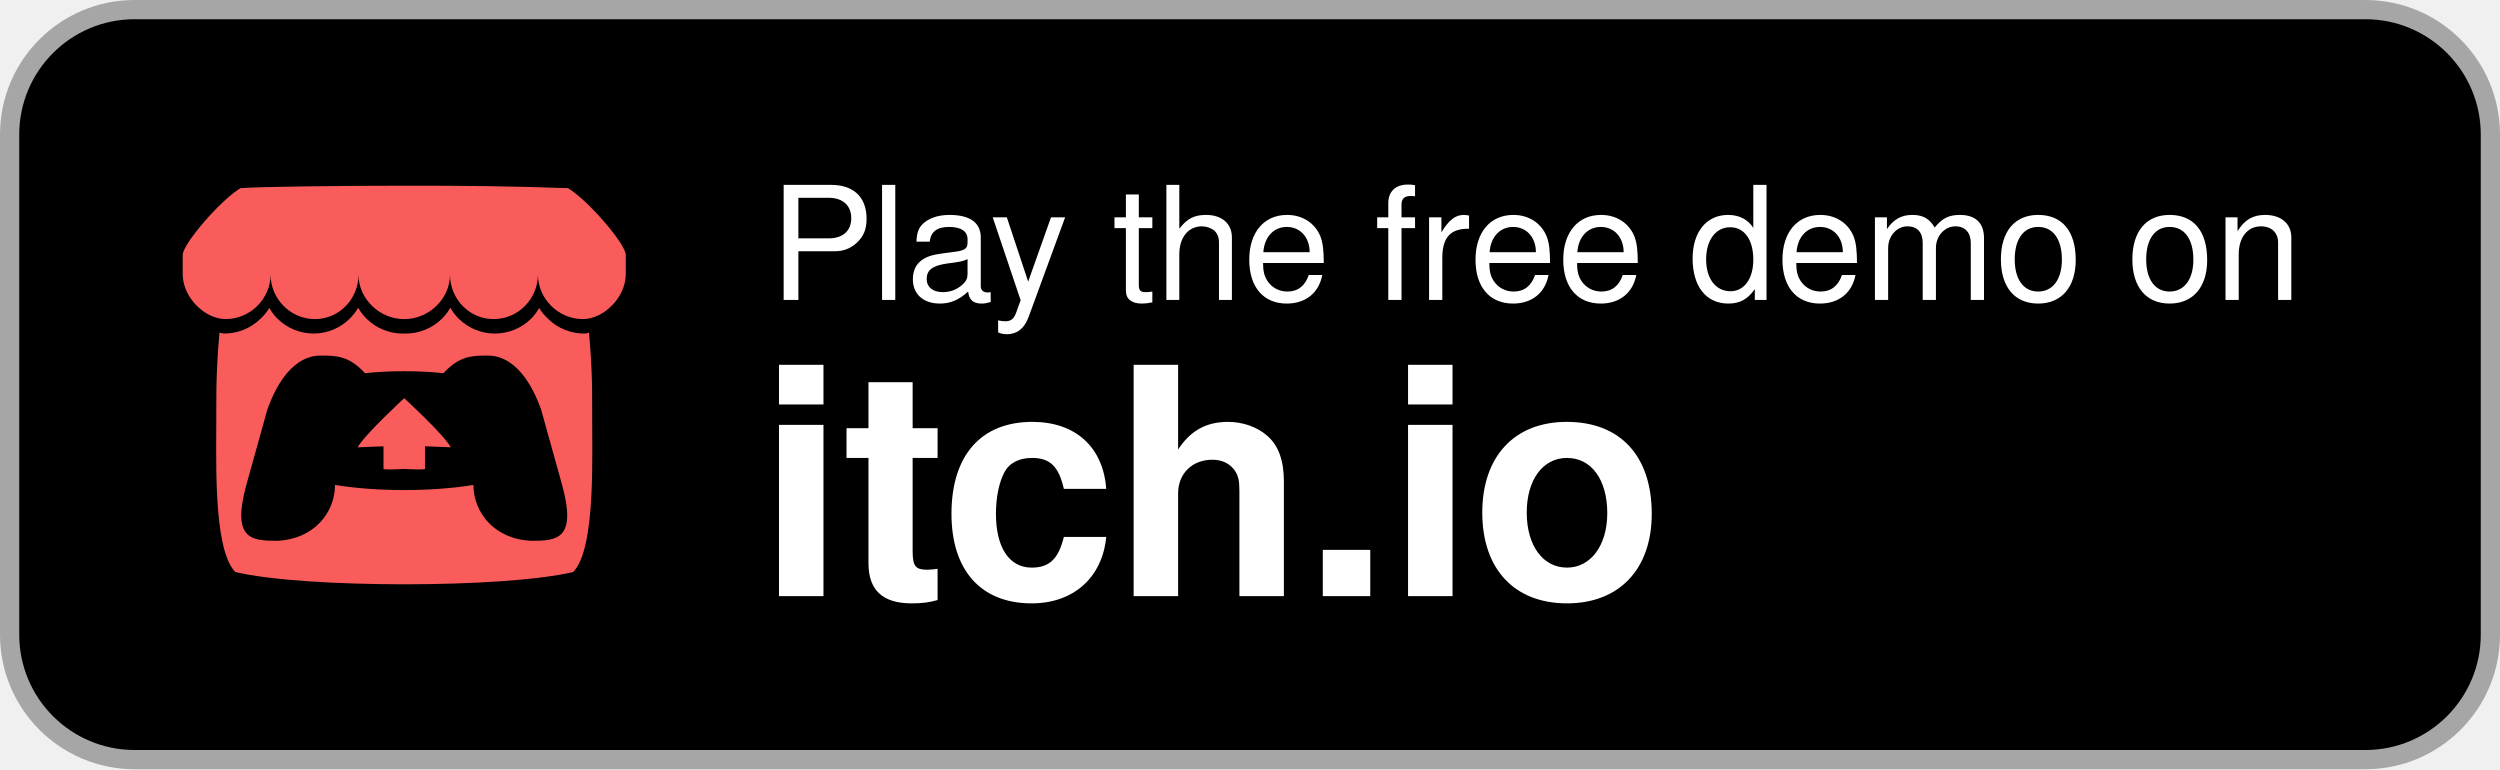
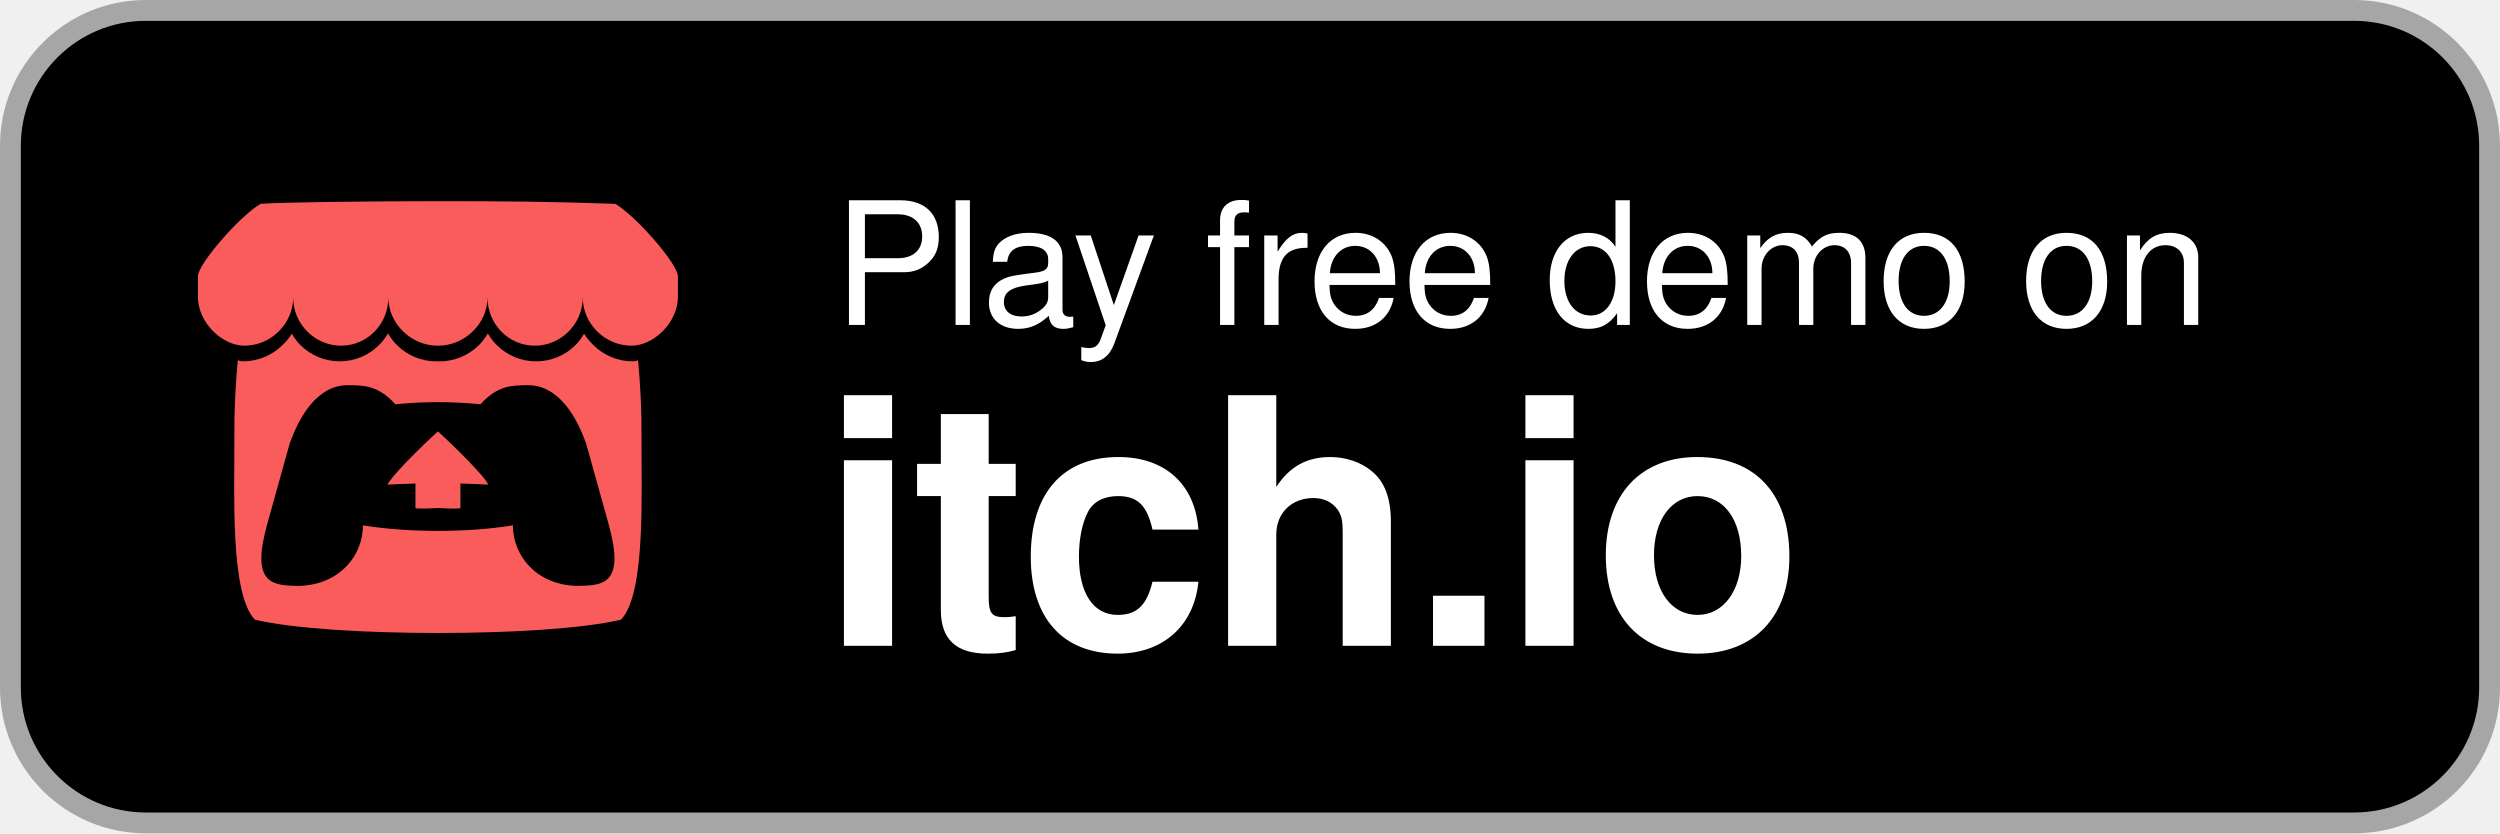
- <svg xmlns="http://www.w3.org/2000/svg" width="130" height="40" viewBox="0 0 130 40">
-   <rect x=".5" y=".5" width="129" height="39" rx="6.5" fill="#000" stroke="#a6a6a6" />
+ <svg xmlns="http://www.w3.org/2000/svg" width="120" height="40" viewBox="0 0 120 40">
+   <rect x=".5" y=".5" width="119" height="39" rx="6.5" fill="#000" stroke="#a6a6a6" />
  <g transform="translate(9.5 8.5) scale(.96)" fill="#fa5c5c">
    <path d="M3.13 1.338C2.08 1.96.02 4.328 0 4.95v1.03c0 1.303 1.22 2.45 2.325 2.45 1.33 0 2.436-1.102 2.436-2.41 0 1.308 1.07 2.41 2.4 2.41 1.328 0 2.362-1.102 2.362-2.41 0 1.308 1.137 2.41 2.466 2.41h.024c1.33 0 2.466-1.102 2.466-2.41 0 1.308 1.034 2.41 2.363 2.41 1.33 0 2.4-1.102 2.4-2.41 0 1.308 1.106 2.41 2.435 2.41C22.78 8.43 24 7.282 24 5.98V4.95c-.02-.62-2.082-2.99-3.13-3.612-3.253-.114-5.508-.134-8.87-.133-3.362 0-7.945.053-8.87.133zm6.376 6.477a2.74 2.74 0 0 1-.468.602c-.5.49-1.19.795-1.947.795a2.786 2.786 0 0 1-1.95-.795c-.182-.178-.32-.37-.446-.59-.127.222-.303.412-.486.59a2.788 2.788 0 0 1-1.95.795c-.092 0-.187-.025-.264-.052-.107 1.113-.152 2.176-.168 2.95v.005l-.006 1.167c.02 2.334-.23 7.564 1.03 8.85 1.952.454 5.545.662 9.15.663 3.605 0 7.198-.21 9.15-.664 1.26-1.284 1.01-6.514 1.03-8.848l-.006-1.167v-.004c-.016-.775-.06-1.838-.168-2.95-.077.026-.172.052-.263.052a2.788 2.788 0 0 1-1.95-.795c-.184-.178-.36-.368-.486-.59-.127.22-.265.412-.447.59a2.786 2.786 0 0 1-1.95.794c-.76 0-1.446-.303-1.948-.793a2.74 2.74 0 0 1-.468-.602 2.738 2.738 0 0 1-.463.602 2.787 2.787 0 0 1-1.95.794h-.16a2.787 2.787 0 0 1-1.95-.793 2.738 2.738 0 0 1-.464-.602zm-2.004 2.59v.002c.795.002 1.5 0 2.373.953.687-.072 1.406-.108 2.125-.107.72 0 1.438.035 2.125.107.873-.953 1.578-.95 2.372-.953.376 0 1.876 0 2.92 2.934l1.123 4.028c.832 2.995-.266 3.068-1.636 3.07-2.03-.075-3.156-1.55-3.156-3.025-1.124.184-2.436.276-3.748.277-1.312 0-2.624-.093-3.748-.277 0 1.475-1.125 2.95-3.156 3.026-1.37-.004-2.468-.077-1.636-3.072l1.122-4.027c1.045-2.934 2.545-2.934 2.92-2.934zM12 12.714c-.002.002-2.14 1.964-2.523 2.662l1.4-.056v1.22c0 .056.56.033 1.123.007.562.026 1.124.05 1.124-.008v-1.22l1.4.055C14.138 14.677 12 12.713 12 12.713z" />
  </g>
-   <text x="40" y="15.6" fill="#fff" font-family="Helvetica Neue,Helvetica,Arial,sans-serif" font-size="8.2">Play the free demo on</text>
+   <text x="40" y="15.6" fill="#fff" font-family="Helvetica Neue,Helvetica,Arial,sans-serif" font-size="8.2">Play free demo on</text>
  <text x="39.4" y="31" fill="#fff" font-family="Helvetica Neue,Helvetica,Arial,sans-serif" font-size="16.5" font-weight="600" letter-spacing="-.2">itch.io</text>
</svg>
